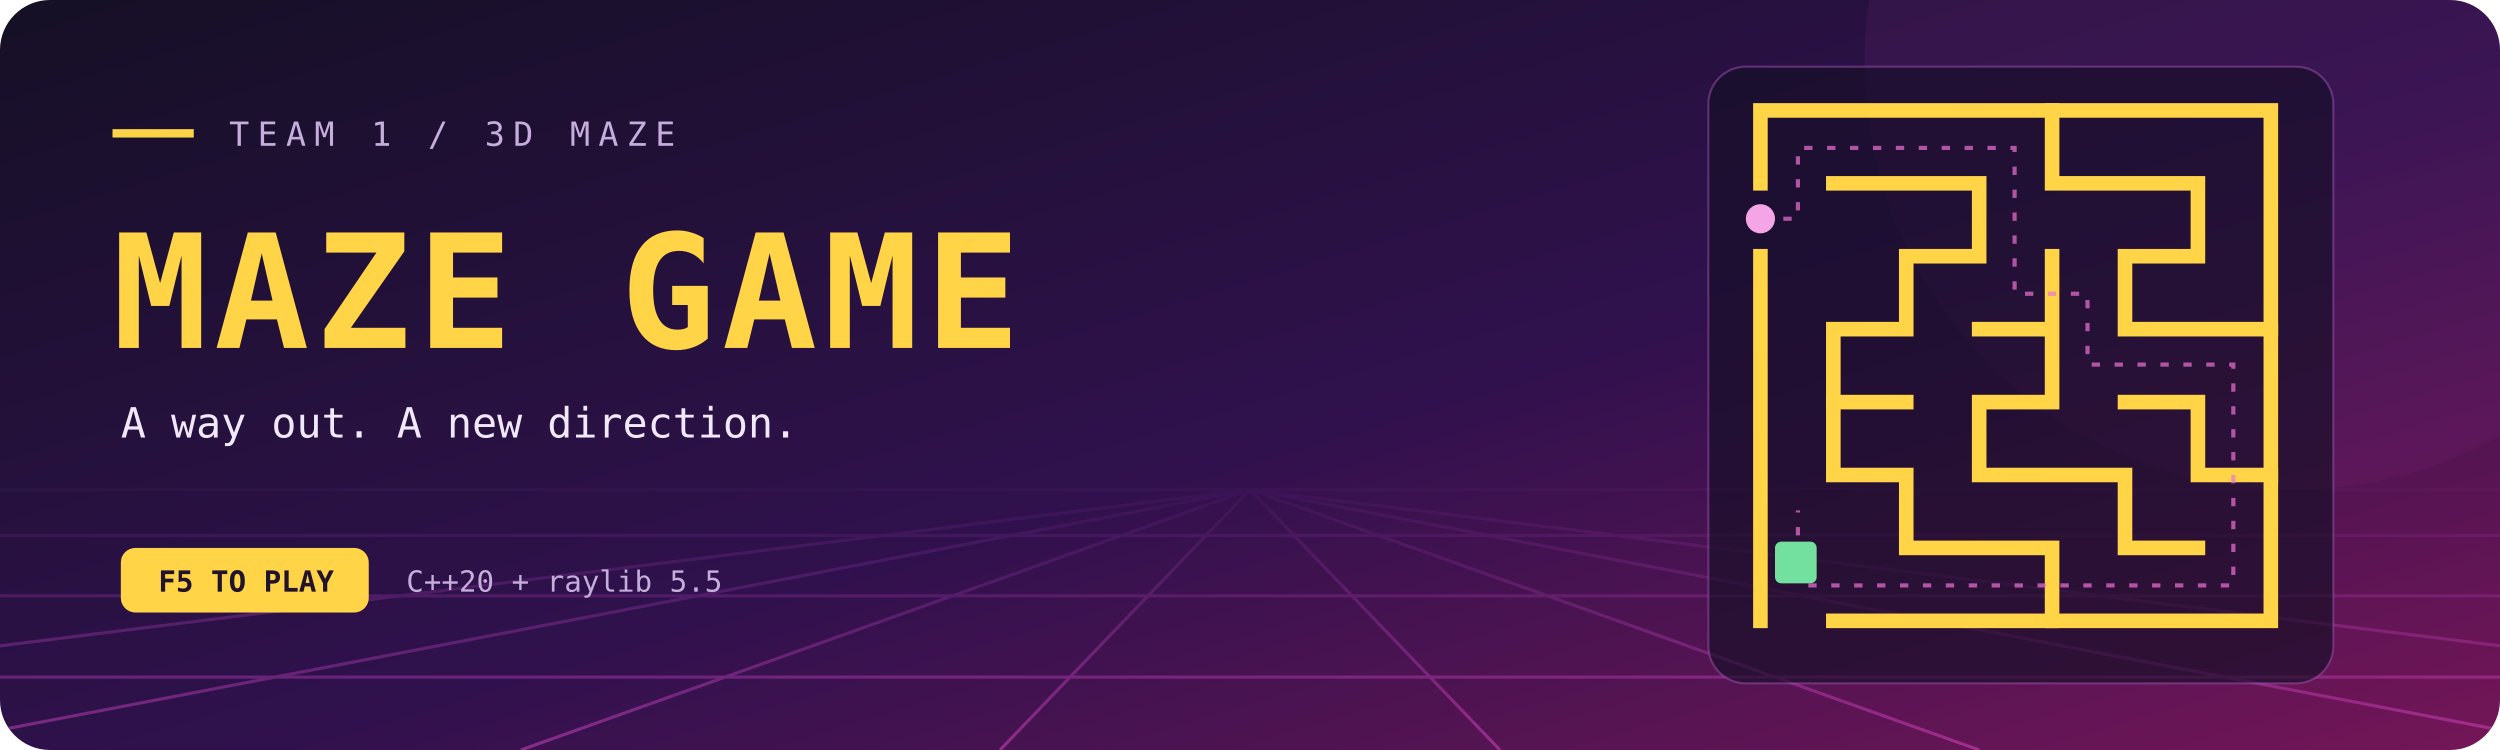
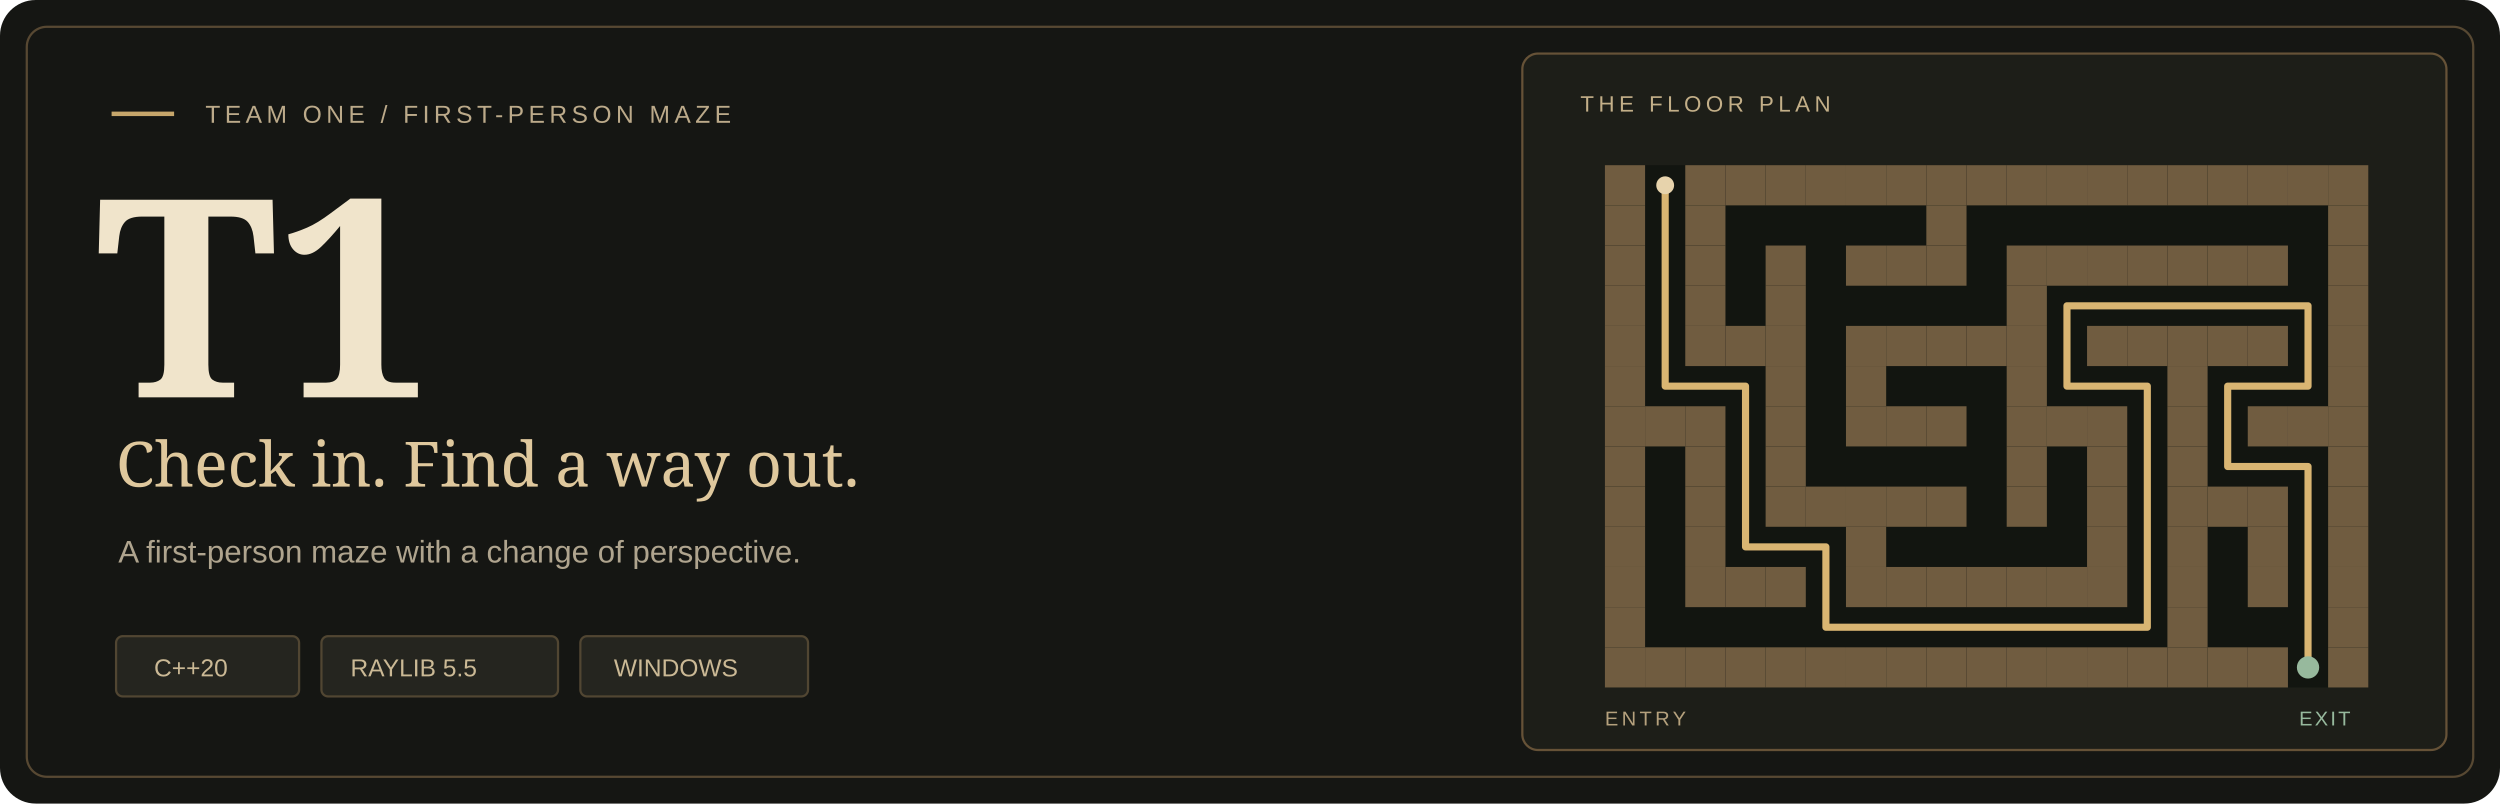
- <svg xmlns="http://www.w3.org/2000/svg" width="1200" height="360" viewBox="0 0 1200 360" role="img" aria-labelledby="title description">
-   <defs>
-     <linearGradient id="background" x1="0" y1="0" x2="1" y2="1">
-       <stop offset="0" stop-color="#151025" />
-       <stop offset="0.55" stop-color="#30114d" />
-       <stop offset="1" stop-color="#741657" />
-     </linearGradient>
-     <linearGradient id="floor" x1="0" y1="0" x2="0" y2="1">
-       <stop offset="0" stop-color="#b346cf" stop-opacity="0.05" />
-       <stop offset="1" stop-color="#ee4bd3" stop-opacity="0.45" />
-     </linearGradient>
-     <clipPath id="bounds">
-       <rect width="1200" height="360" rx="24" />
-     </clipPath>
-   </defs>
-   <g clip-path="url(#bounds)">
-     <rect width="1200" height="360" fill="url(#background)" />
-     <path d="M0 235H1200 M0 257H1200 M0 286H1200 M0 325H1200 M600 235L-400 360 M600 235L-50 360 M600 235L250 360 M600 235L480 360 M600 235L720 360 M600 235L950 360 M600 235L1250 360 M600 235L1600 360" fill="none" stroke="url(#floor)" stroke-width="1.5" />
-     <circle cx="1100" cy="30" r="205" fill="#c33eab" opacity="0.08" />
-     <path d="M54 64H93" stroke="#ffd447" stroke-width="4" />
-     <text x="110" y="70" fill="#c6aedc" font-family="Consolas, monospace" font-size="16" letter-spacing="4">TEAM 1 / 3D MAZE</text>
-     <text x="54" y="167" fill="#ffd447" font-family="Consolas, monospace" font-size="76" font-weight="700" letter-spacing="3">MAZE GAME</text>
-     <text x="58" y="210" fill="#f1e8fb" font-family="Consolas, monospace" font-size="20">A way out. A new direction.</text>
-     <rect x="58" y="263" width="119" height="31" rx="7" fill="#ffd447" />
-     <text x="76" y="284" fill="#22132d" font-family="Consolas, monospace" font-size="14" font-weight="700">F5 TO PLAY</text>
-     <text x="195" y="284" fill="#c6aedc" font-family="Consolas, monospace" font-size="14">C++20 + raylib 5.5</text>
-     <g transform="translate(845 53)">
-       <rect x="-25" y="-21" width="300" height="296" rx="18" fill="#150e25" fill-opacity="0.65" stroke="#a95abb" stroke-opacity="0.45" />
-       <g fill="none" stroke="#ffd447" stroke-width="7" stroke-linecap="square" stroke-linejoin="miter">
-         <path d="M0 35V0H245V245H35 M0 70V245" />
-         <path d="M35 35H105V70H70V105H35V175H70V210H140V245" />
-         <path d="M140 0V35H210V70H175V105H245" />
-         <path d="M105 105H140V70 M140 105V140H105V175H175V210H210" />
-         <path d="M35 140H70 M175 140H210V175H245" />
-       </g>
-       <path d="M0 52H18V18H122V88H157V122H227V228H157V228H18V192" fill="none" stroke="#ec72d3" stroke-width="2" stroke-dasharray="4 7" opacity="0.7" />
-       <circle cx="0" cy="52" r="7" fill="#f3a5e6" />
-       <rect x="7" y="207" width="20" height="20" rx="3" fill="#74e0a0" />
-     </g>
+ <svg xmlns="http://www.w3.org/2000/svg" width="1120" height="360" viewBox="0 0 1120 360" role="img" aria-labelledby="title desc">
+   <rect width="1120" height="360" rx="16" fill="#151613" />
+   <rect x="12" y="12" width="1096" height="336" rx="9" fill="none" stroke="#574832" />
+   <path d="M50 51H78" stroke="#c6a66b" stroke-width="2" />
+   <g font-family="Segoe UI,Arial,sans-serif">
+     <text x="92" y="55" fill="#bcaa8a" font-size="11" letter-spacing="2">TEAM ONE / FIRST-PERSON MAZE</text>
  </g>
+   <text x="43" y="178" fill="#f0e4cb" font-family="Cambria,Georgia,serif" font-weight="bold" font-size="124">T1</text>
+   <text x="52" y="218" fill="#dfc89d" font-family="Cambria,Georgia,serif" font-size="28">Check in. Find a way out.</text>
+   <text x="53" y="252" fill="#afa48e" font-family="Segoe UI,Arial,sans-serif" font-size="14">A first-person maze with a change of perspective.</text>
+   <g font-family="Segoe UI,Arial,sans-serif" font-size="11" fill="#cbb995">
+     <rect x="52" y="285" width="82" height="27" rx="3" fill="#25251f" stroke="#514632" />
+     <text x="69" y="303">C++20</text>
+     <rect x="144" y="285" width="106" height="27" rx="3" fill="#25251f" stroke="#514632" />
+     <text x="157" y="303">RAYLIB 5.5</text>
+     <rect x="260" y="285" width="102" height="27" rx="3" fill="#25251f" stroke="#514632" />
+     <text x="275" y="303">WINDOWS</text>
+   </g>
+   <rect x="682" y="24" width="414" height="312" rx="7" fill="#1d1e18" stroke="#665237" />
+   <text x="708" y="50" fill="#c3af88" font-family="Segoe UI,Arial,sans-serif" font-size="10" letter-spacing="2">THE FLOOR PLAN</text>
+   <rect x="719" y="74" width="342" height="234" fill="#121510" />
+   <g fill="#705c40">
+     <rect x="719" y="74" width="18" height="18" />
+     <rect x="755" y="74" width="18" height="18" />
+     <rect x="773" y="74" width="18" height="18" />
+     <rect x="791" y="74" width="18" height="18" />
+     <rect x="809" y="74" width="18" height="18" />
+     <rect x="827" y="74" width="18" height="18" />
+     <rect x="845" y="74" width="18" height="18" />
+     <rect x="863" y="74" width="18" height="18" />
+     <rect x="881" y="74" width="18" height="18" />
+     <rect x="899" y="74" width="18" height="18" />
+     <rect x="917" y="74" width="18" height="18" />
+     <rect x="935" y="74" width="18" height="18" />
+     <rect x="953" y="74" width="18" height="18" />
+     <rect x="971" y="74" width="18" height="18" />
+     <rect x="989" y="74" width="18" height="18" />
+     <rect x="1007" y="74" width="18" height="18" />
+     <rect x="1025" y="74" width="18" height="18" />
+     <rect x="1043" y="74" width="18" height="18" />
+     <rect x="719" y="92" width="18" height="18" />
+     <rect x="755" y="92" width="18" height="18" />
+     <rect x="863" y="92" width="18" height="18" />
+     <rect x="1043" y="92" width="18" height="18" />
+     <rect x="719" y="110" width="18" height="18" />
+     <rect x="755" y="110" width="18" height="18" />
+     <rect x="791" y="110" width="18" height="18" />
+     <rect x="827" y="110" width="18" height="18" />
+     <rect x="845" y="110" width="18" height="18" />
+     <rect x="863" y="110" width="18" height="18" />
+     <rect x="899" y="110" width="18" height="18" />
+     <rect x="917" y="110" width="18" height="18" />
+     <rect x="935" y="110" width="18" height="18" />
+     <rect x="953" y="110" width="18" height="18" />
+     <rect x="971" y="110" width="18" height="18" />
+     <rect x="989" y="110" width="18" height="18" />
+     <rect x="1007" y="110" width="18" height="18" />
+     <rect x="1043" y="110" width="18" height="18" />
+     <rect x="719" y="128" width="18" height="18" />
+     <rect x="755" y="128" width="18" height="18" />
+     <rect x="791" y="128" width="18" height="18" />
+     <rect x="899" y="128" width="18" height="18" />
+     <rect x="1043" y="128" width="18" height="18" />
+     <rect x="719" y="146" width="18" height="18" />
+     <rect x="755" y="146" width="18" height="18" />
+     <rect x="773" y="146" width="18" height="18" />
+     <rect x="791" y="146" width="18" height="18" />
+     <rect x="827" y="146" width="18" height="18" />
+     <rect x="845" y="146" width="18" height="18" />
+     <rect x="863" y="146" width="18" height="18" />
+     <rect x="881" y="146" width="18" height="18" />
+     <rect x="899" y="146" width="18" height="18" />
+     <rect x="935" y="146" width="18" height="18" />
+     <rect x="953" y="146" width="18" height="18" />
+     <rect x="971" y="146" width="18" height="18" />
+     <rect x="989" y="146" width="18" height="18" />
+     <rect x="1007" y="146" width="18" height="18" />
+     <rect x="1043" y="146" width="18" height="18" />
+     <rect x="719" y="164" width="18" height="18" />
+     <rect x="791" y="164" width="18" height="18" />
+     <rect x="827" y="164" width="18" height="18" />
+     <rect x="899" y="164" width="18" height="18" />
+     <rect x="971" y="164" width="18" height="18" />
+     <rect x="1043" y="164" width="18" height="18" />
+     <rect x="719" y="182" width="18" height="18" />
+     <rect x="737" y="182" width="18" height="18" />
+     <rect x="755" y="182" width="18" height="18" />
+     <rect x="791" y="182" width="18" height="18" />
+     <rect x="827" y="182" width="18" height="18" />
+     <rect x="845" y="182" width="18" height="18" />
+     <rect x="863" y="182" width="18" height="18" />
+     <rect x="899" y="182" width="18" height="18" />
+     <rect x="917" y="182" width="18" height="18" />
+     <rect x="935" y="182" width="18" height="18" />
+     <rect x="971" y="182" width="18" height="18" />
+     <rect x="1007" y="182" width="18" height="18" />
+     <rect x="1025" y="182" width="18" height="18" />
+     <rect x="1043" y="182" width="18" height="18" />
+     <rect x="719" y="200" width="18" height="18" />
+     <rect x="755" y="200" width="18" height="18" />
+     <rect x="791" y="200" width="18" height="18" />
+     <rect x="899" y="200" width="18" height="18" />
+     <rect x="935" y="200" width="18" height="18" />
+     <rect x="971" y="200" width="18" height="18" />
+     <rect x="1043" y="200" width="18" height="18" />
+     <rect x="719" y="218" width="18" height="18" />
+     <rect x="755" y="218" width="18" height="18" />
+     <rect x="791" y="218" width="18" height="18" />
+     <rect x="809" y="218" width="18" height="18" />
+     <rect x="827" y="218" width="18" height="18" />
+     <rect x="845" y="218" width="18" height="18" />
+     <rect x="863" y="218" width="18" height="18" />
+     <rect x="899" y="218" width="18" height="18" />
+     <rect x="935" y="218" width="18" height="18" />
+     <rect x="971" y="218" width="18" height="18" />
+     <rect x="989" y="218" width="18" height="18" />
+     <rect x="1007" y="218" width="18" height="18" />
+     <rect x="1043" y="218" width="18" height="18" />
+     <rect x="719" y="236" width="18" height="18" />
+     <rect x="755" y="236" width="18" height="18" />
+     <rect x="827" y="236" width="18" height="18" />
+     <rect x="935" y="236" width="18" height="18" />
+     <rect x="971" y="236" width="18" height="18" />
+     <rect x="1007" y="236" width="18" height="18" />
+     <rect x="1043" y="236" width="18" height="18" />
+     <rect x="719" y="254" width="18" height="18" />
+     <rect x="755" y="254" width="18" height="18" />
+     <rect x="773" y="254" width="18" height="18" />
+     <rect x="791" y="254" width="18" height="18" />
+     <rect x="827" y="254" width="18" height="18" />
+     <rect x="845" y="254" width="18" height="18" />
+     <rect x="863" y="254" width="18" height="18" />
+     <rect x="881" y="254" width="18" height="18" />
+     <rect x="899" y="254" width="18" height="18" />
+     <rect x="917" y="254" width="18" height="18" />
+     <rect x="935" y="254" width="18" height="18" />
+     <rect x="971" y="254" width="18" height="18" />
+     <rect x="1007" y="254" width="18" height="18" />
+     <rect x="1043" y="254" width="18" height="18" />
+     <rect x="719" y="272" width="18" height="18" />
+     <rect x="971" y="272" width="18" height="18" />
+     <rect x="1043" y="272" width="18" height="18" />
+     <rect x="719" y="290" width="18" height="18" />
+     <rect x="737" y="290" width="18" height="18" />
+     <rect x="755" y="290" width="18" height="18" />
+     <rect x="773" y="290" width="18" height="18" />
+     <rect x="791" y="290" width="18" height="18" />
+     <rect x="809" y="290" width="18" height="18" />
+     <rect x="827" y="290" width="18" height="18" />
+     <rect x="845" y="290" width="18" height="18" />
+     <rect x="863" y="290" width="18" height="18" />
+     <rect x="881" y="290" width="18" height="18" />
+     <rect x="899" y="290" width="18" height="18" />
+     <rect x="917" y="290" width="18" height="18" />
+     <rect x="935" y="290" width="18" height="18" />
+     <rect x="953" y="290" width="18" height="18" />
+     <rect x="971" y="290" width="18" height="18" />
+     <rect x="989" y="290" width="18" height="18" />
+     <rect x="1007" y="290" width="18" height="18" />
+     <rect x="1043" y="290" width="18" height="18" />
+   </g>
+   <path d="M746 83 L746 101 L746 119 L746 137 L746 155 L746 173 L764 173 L782 173 L782 191 L782 209 L782 227 L782 245 L800 245 L818 245 L818 263 L818 281 L836 281 L854 281 L872 281 L890 281 L908 281 L926 281 L944 281 L962 281 L962 263 L962 245 L962 227 L962 209 L962 191 L962 173 L944 173 L926 173 L926 155 L926 137 L944 137 L962 137 L980 137 L998 137 L1016 137 L1034 137 L1034 155 L1034 173 L1016 173 L998 173 L998 191 L998 209 L1016 209 L1034 209 L1034 227 L1034 245 L1034 263 L1034 281 L1034 299" fill="none" stroke="#d9b572" stroke-width="3.2" stroke-linecap="round" stroke-linejoin="round" />
+   <circle cx="746" cy="83" r="4" fill="#e7d3ac" />
+   <circle cx="1034" cy="299" r="5" fill="#97b99d" />
+   <text x="719" y="325" fill="#b5a17d" font-family="Segoe UI,Arial,sans-serif" font-size="9" letter-spacing="1.5">ENTRY</text>
+   <text x="1030" y="325" fill="#97b99d" font-family="Segoe UI,Arial,sans-serif" font-size="9" letter-spacing="1">EXIT</text>
</svg>
